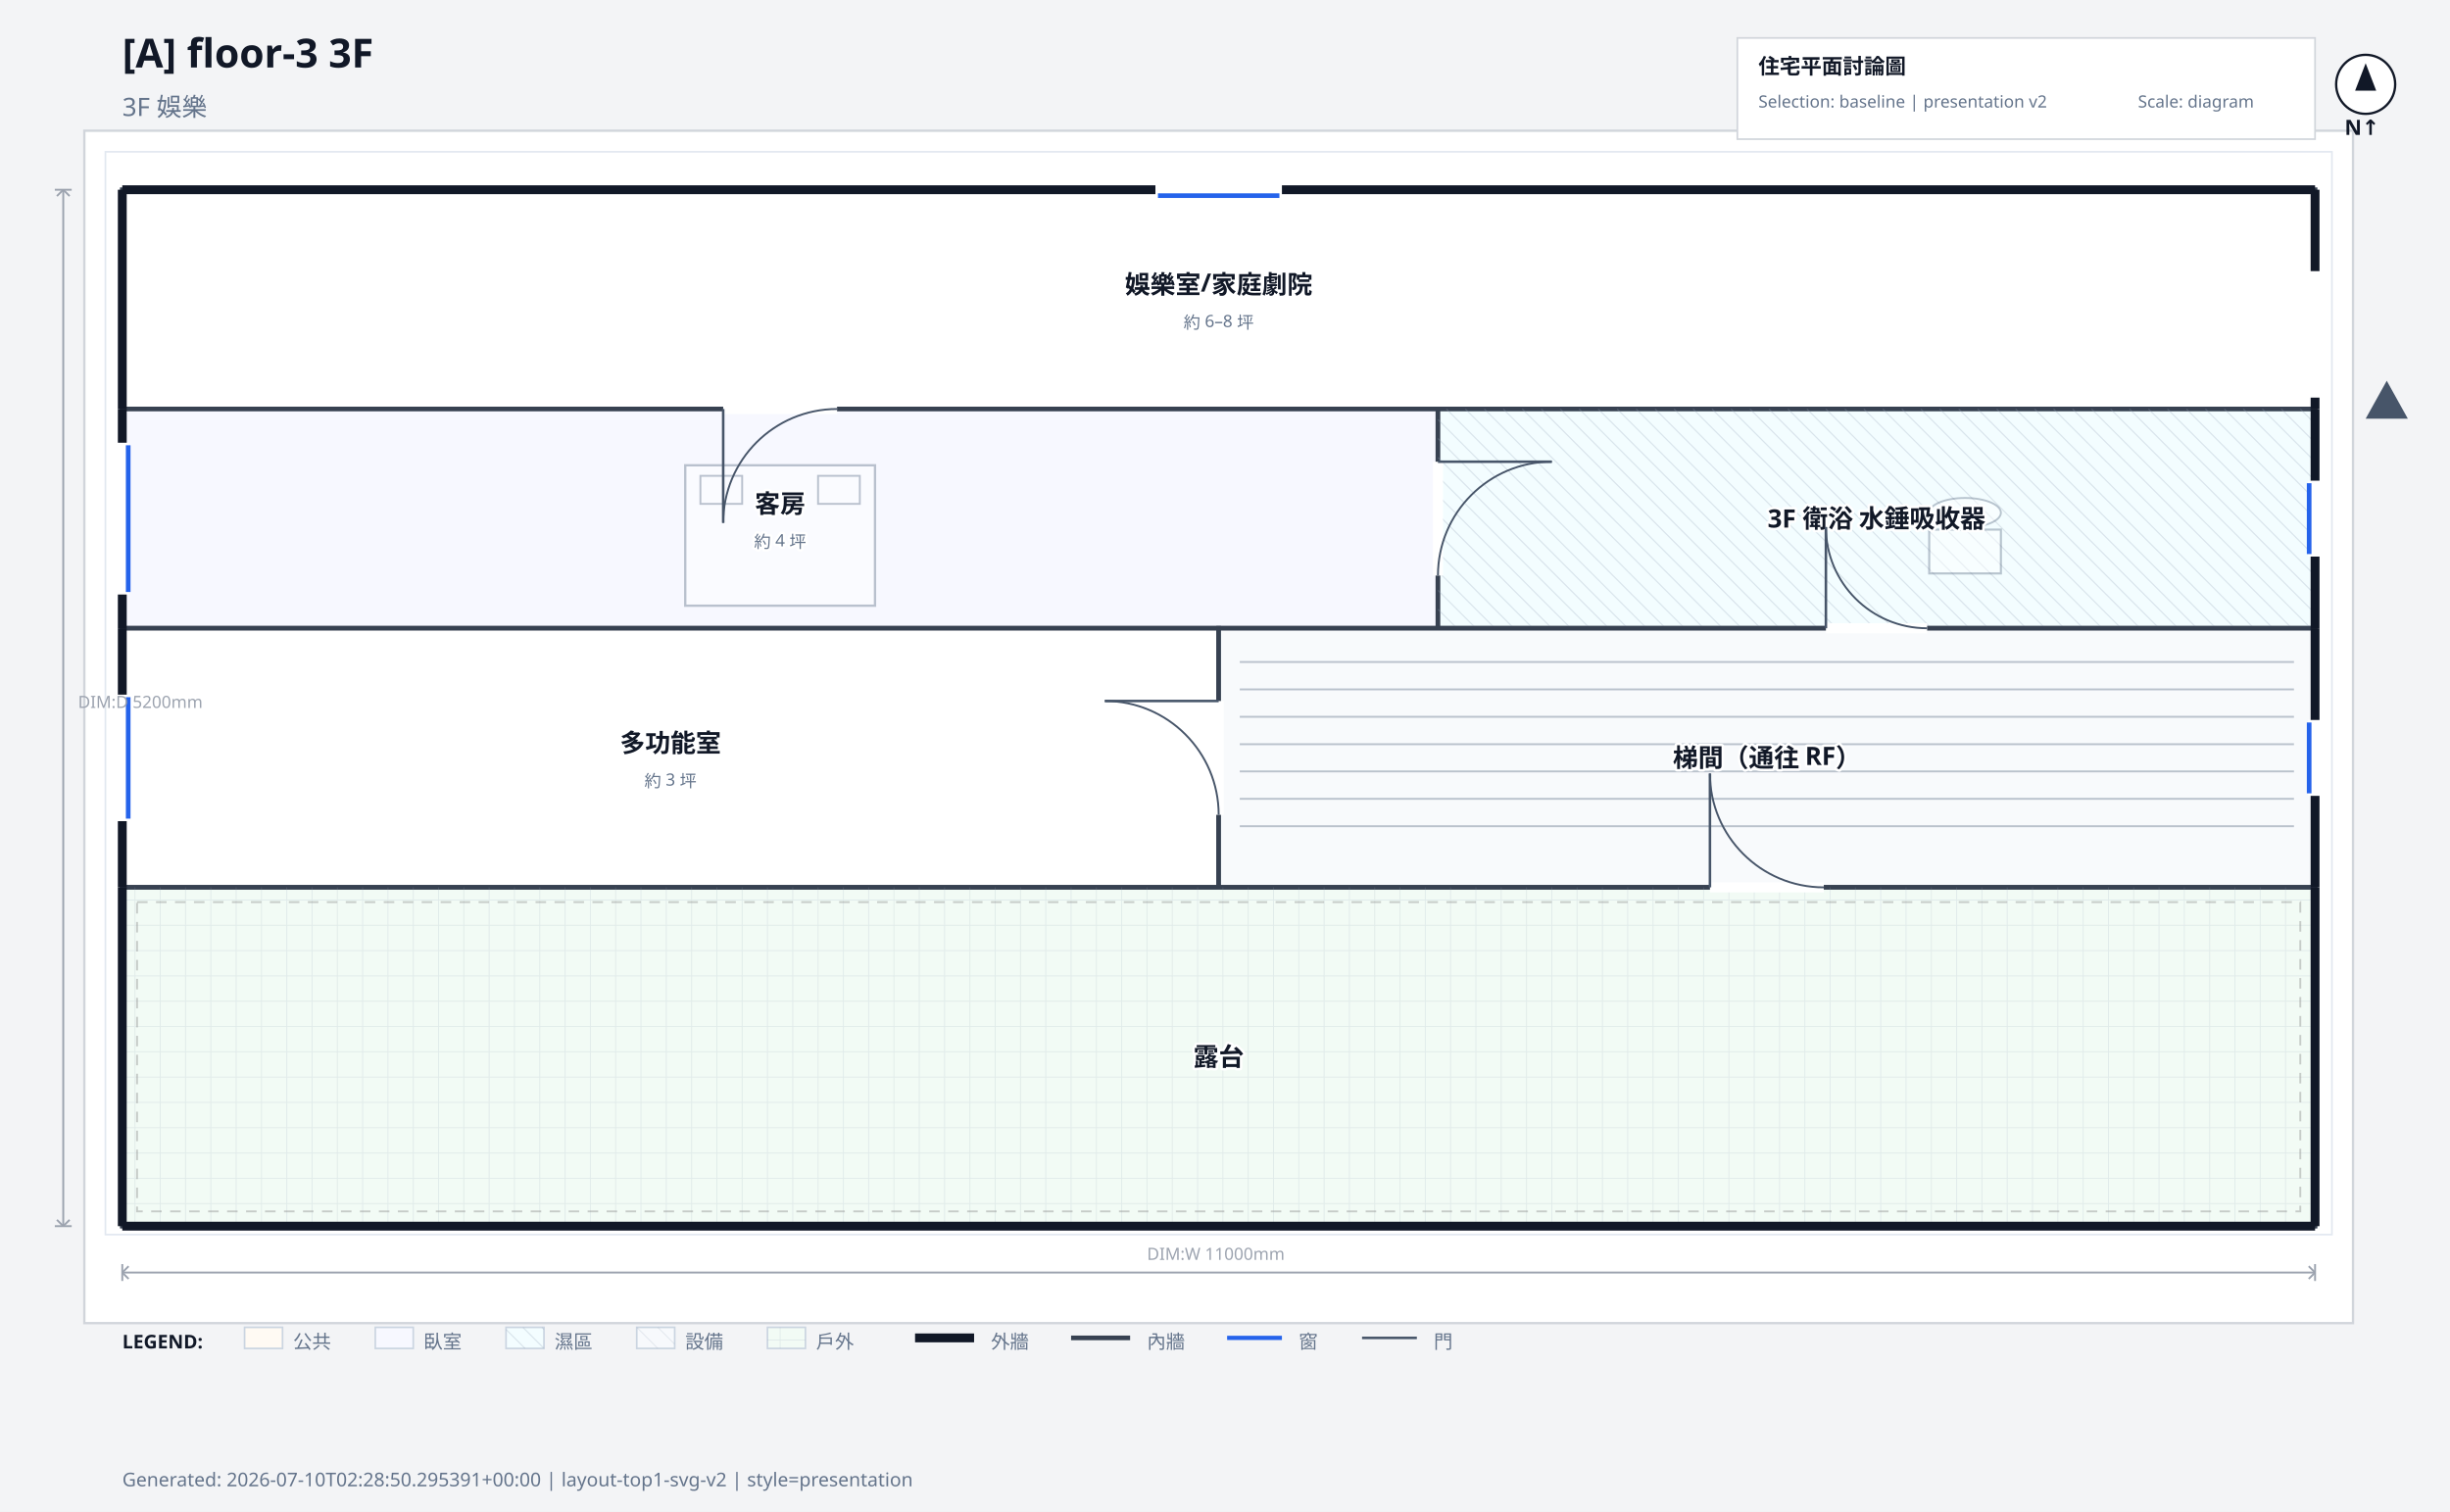
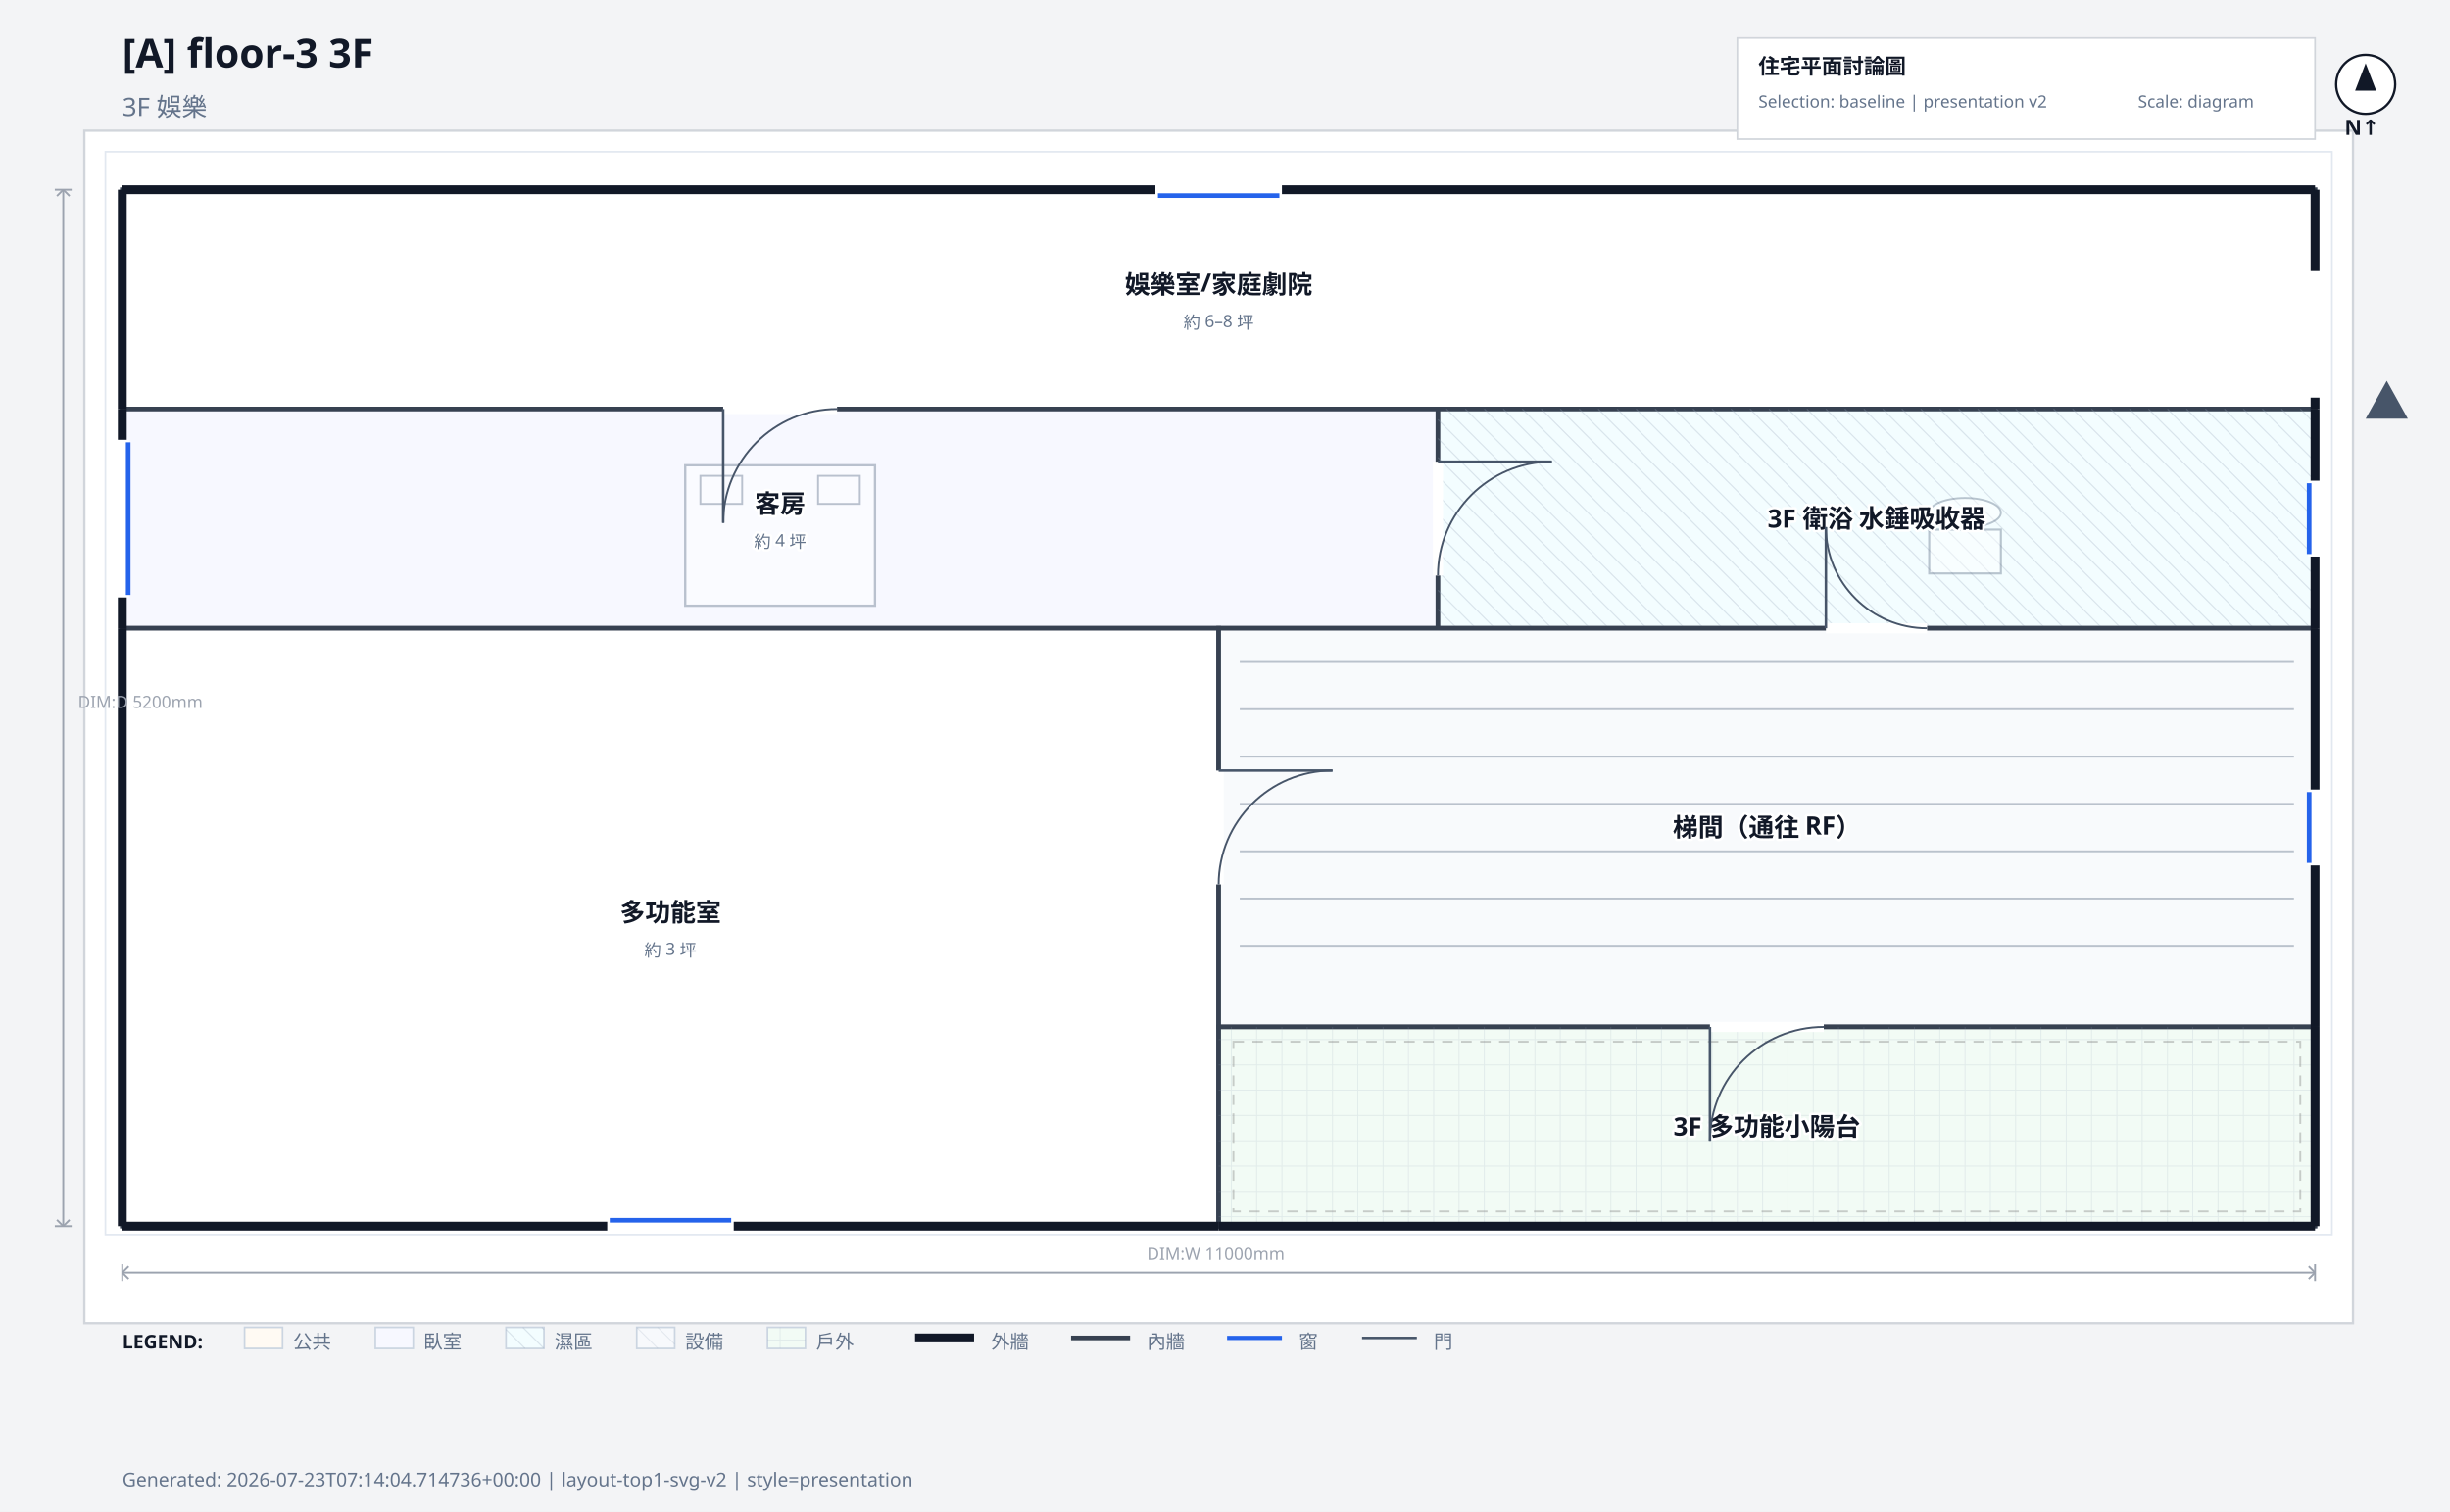
<svg xmlns="http://www.w3.org/2000/svg" width="1162" height="717" viewBox="0 0 1162 717" role="img" aria-label="A floor-3">
  <rect x="0" y="0" width="1162" height="717" fill="#f3f4f6" />
  <rect x="40.0" y="62.0" width="1076.0" height="565.6" fill="#ffffff" stroke="#d1d5db" stroke-width="1.1" />
  <rect x="50.0" y="72.0" width="1056.0" height="513.6" fill="none" stroke="#e2e8f0" stroke-width="0.8" />
  <text x="58.0" y="32.0" fill="#111827" font-size="19" font-family="Segoe UI, Microsoft JhengHei, sans-serif" font-weight="700">[A] floor-3 3F</text>
  <text x="58.0" y="55.0" fill="#64748b" font-size="12" font-family="Segoe UI, Microsoft JhengHei, sans-serif" font-weight="500">3F 娛樂</text>
  <rect x="824.0" y="18.0" width="274.0" height="48" fill="#ffffff" stroke="#d1d5db" stroke-width="0.8" />
  <text x="834.0" y="35.0" fill="#111827" font-size="10" font-family="Segoe UI, Microsoft JhengHei, sans-serif" font-weight="700">住宅平面討論圖</text>
  <text x="834.0" y="51.0" fill="#64748b" font-size="8" font-family="Segoe UI, Microsoft JhengHei, sans-serif" font-weight="500">Selection: baseline | presentation v2</text>
  <text x="1014.0" y="51.0" fill="#64748b" font-size="8" font-family="Segoe UI, Microsoft JhengHei, sans-serif" font-weight="500">Scale: diagram</text>
  <rect x="58.0" y="90.0" width="1040.0" height="104.0" fill="#ffffff" stroke="#374151" stroke-width="2.2" />
  <g opacity="0.42">
</g>
  <text x="578.0" y="135.0" fill="#111827" font-size="12" font-family="Segoe UI, Microsoft JhengHei, sans-serif" font-weight="700" text-anchor="middle" dominant-baseline="middle" paint-order="stroke" stroke="#ffffff" stroke-width="2.4" stroke-linejoin="round">娛樂室/家庭劇院</text>
  <text x="578.0" y="153.0" fill="#64748b" font-size="8" font-family="Segoe UI, Microsoft JhengHei, sans-serif" font-weight="500" text-anchor="middle" dominant-baseline="middle" paint-order="stroke" stroke="#ffffff" stroke-width="2.4" stroke-linejoin="round">約 6–8 坪</text>
  <rect x="58.0" y="194.0" width="624.0" height="104.0" fill="#f7f8ff" stroke="#374151" stroke-width="2.2" />
  <g opacity="0.42">
    <rect x="325.0" y="220.7" width="90.0" height="66.6" fill="#ffffff" stroke="#64748b" stroke-width="1.1" />
    <rect x="332.2" y="225.7" width="19.8" height="13.3" fill="#ffffff" stroke="#64748b" stroke-width="0.9" />
    <rect x="388.0" y="225.7" width="19.8" height="13.3" fill="#ffffff" stroke="#64748b" stroke-width="0.9" />
  </g>
  <text x="370.0" y="239.0" fill="#111827" font-size="12" font-family="Segoe UI, Microsoft JhengHei, sans-serif" font-weight="700" text-anchor="middle" dominant-baseline="middle" paint-order="stroke" stroke="#ffffff" stroke-width="2.4" stroke-linejoin="round">客房</text>
  <text x="370.0" y="257.0" fill="#64748b" font-size="8" font-family="Segoe UI, Microsoft JhengHei, sans-serif" font-weight="500" text-anchor="middle" dominant-baseline="middle" paint-order="stroke" stroke="#ffffff" stroke-width="2.4" stroke-linejoin="round">約 4 坪</text>
  <rect x="682.0" y="194.0" width="416.0" height="104.0" fill="#f3fdff" stroke="#374151" stroke-width="2.2" />
  <path data-hatch-kind="bath" d="M 682.0 289.0 L 691.0 298.0 M 682.0 280.0 L 700.0 298.0 M 682.0 271.0 L 709.0 298.0 M 682.0 262.0 L 718.0 298.0 M 682.0 253.0 L 727.0 298.0 M 682.0 244.0 L 736.0 298.0 M 682.0 235.0 L 745.0 298.0 M 682.0 226.0 L 754.0 298.0 M 682.0 217.0 L 763.0 298.0 M 682.0 208.0 L 772.0 298.0 M 682.0 199.0 L 781.0 298.0 M 686.0 194.0 L 790.0 298.0 M 695.0 194.0 L 799.0 298.0 M 704.0 194.0 L 808.0 298.0 M 713.0 194.0 L 817.0 298.0 M 722.0 194.0 L 826.0 298.0 M 731.0 194.0 L 835.0 298.0 M 740.0 194.0 L 844.0 298.0 M 749.0 194.0 L 853.0 298.0 M 758.0 194.0 L 862.0 298.0 M 767.0 194.0 L 871.0 298.0 M 776.0 194.0 L 880.0 298.0 M 785.0 194.0 L 889.0 298.0 M 794.0 194.0 L 898.0 298.0 M 803.0 194.0 L 907.0 298.0 M 812.0 194.0 L 916.0 298.0 M 821.0 194.0 L 925.0 298.0 M 830.0 194.0 L 934.0 298.0 M 839.0 194.0 L 943.0 298.0 M 848.0 194.0 L 952.0 298.0 M 857.0 194.0 L 961.0 298.0 M 866.0 194.0 L 970.0 298.0 M 875.0 194.0 L 979.0 298.0 M 884.0 194.0 L 988.0 298.0 M 893.0 194.0 L 997.0 298.0 M 902.0 194.0 L 1006.0 298.0 M 911.0 194.0 L 1015.0 298.0 M 920.0 194.0 L 1024.0 298.0 M 929.0 194.0 L 1033.0 298.0 M 938.0 194.0 L 1042.0 298.0 M 947.0 194.0 L 1051.0 298.0 M 956.0 194.0 L 1060.0 298.0 M 965.0 194.0 L 1069.0 298.0 M 974.0 194.0 L 1078.0 298.0 M 983.0 194.0 L 1087.0 298.0 M 992.0 194.0 L 1096.0 298.0 M 1001.0 194.0 L 1098.0 291.0 M 1010.0 194.0 L 1098.0 282.0 M 1019.0 194.0 L 1098.0 273.0 M 1028.0 194.0 L 1098.0 264.0 M 1037.0 194.0 L 1098.0 255.0 M 1046.0 194.0 L 1098.0 246.0 M 1055.0 194.0 L 1098.0 237.0 M 1064.0 194.0 L 1098.0 228.0 M 1073.0 194.0 L 1098.0 219.0 M 1082.0 194.0 L 1098.0 210.0 M 1091.0 194.0 L 1098.0 201.0" fill="none" stroke="#94a3b8" stroke-width="0.55" opacity="0.28" pointer-events="none" />
  <g opacity="0.42">
    <rect x="915.0" y="251.2" width="34.0" height="20.8" fill="#ffffff" stroke="#64748b" stroke-width="1.0" />
    <ellipse cx="932.0" cy="243.2" rx="17.0" ry="7" fill="#ffffff" stroke="#64748b" stroke-width="0.9" />
  </g>
  <text x="890.0" y="246.0" fill="#111827" font-size="12" font-family="Segoe UI, Microsoft JhengHei, sans-serif" font-weight="700" text-anchor="middle" dominant-baseline="middle" paint-order="stroke" stroke="#ffffff" stroke-width="2.4" stroke-linejoin="round">3F 衛浴 水錘吸收器</text>
-   <rect x="58.0" y="298.0" width="520.0" height="122.9" fill="#ffffff" stroke="#374151" stroke-width="2.2" />
+   <rect x="58.0" y="298.0" width="520.0" height="283.6" fill="#ffffff" stroke="#374151" stroke-width="2.2" />
  <g opacity="0.42">
</g>
-   <text x="318.0" y="352.5" fill="#111827" font-size="12" font-family="Segoe UI, Microsoft JhengHei, sans-serif" font-weight="700" text-anchor="middle" dominant-baseline="middle" paint-order="stroke" stroke="#ffffff" stroke-width="2.4" stroke-linejoin="round">多功能室</text>
-   <text x="318.0" y="370.5" fill="#64748b" font-size="8" font-family="Segoe UI, Microsoft JhengHei, sans-serif" font-weight="500" text-anchor="middle" dominant-baseline="middle" paint-order="stroke" stroke="#ffffff" stroke-width="2.4" stroke-linejoin="round">約 3 坪</text>
-   <rect x="578.0" y="298.0" width="520.0" height="122.9" fill="#f8fafc" stroke="#374151" stroke-width="2.2" />
+   <text x="318.0" y="432.8" fill="#111827" font-size="12" font-family="Segoe UI, Microsoft JhengHei, sans-serif" font-weight="700" text-anchor="middle" dominant-baseline="middle" paint-order="stroke" stroke="#ffffff" stroke-width="2.4" stroke-linejoin="round">多功能室</text>
+   <text x="318.0" y="450.8" fill="#64748b" font-size="8" font-family="Segoe UI, Microsoft JhengHei, sans-serif" font-weight="500" text-anchor="middle" dominant-baseline="middle" paint-order="stroke" stroke="#ffffff" stroke-width="2.4" stroke-linejoin="round">約 3 坪</text>
+   <rect x="578.0" y="298.0" width="520.0" height="189.1" fill="#f8fafc" stroke="#374151" stroke-width="2.2" />
  <g opacity="0.42">
    <line x1="588.0" y1="314.0" x2="1088.0" y2="314.0" stroke="#64748b" stroke-width="0.9" />
-     <line x1="588.0" y1="327.0" x2="1088.0" y2="327.0" stroke="#64748b" stroke-width="0.9" />
-     <line x1="588.0" y1="340.0" x2="1088.0" y2="340.0" stroke="#64748b" stroke-width="0.9" />
-     <line x1="588.0" y1="353.0" x2="1088.0" y2="353.0" stroke="#64748b" stroke-width="0.9" />
-     <line x1="588.0" y1="365.9" x2="1088.0" y2="365.9" stroke="#64748b" stroke-width="0.9" />
-     <line x1="588.0" y1="378.9" x2="1088.0" y2="378.9" stroke="#64748b" stroke-width="0.9" />
-     <line x1="588.0" y1="391.9" x2="1088.0" y2="391.9" stroke="#64748b" stroke-width="0.9" />
+     <line x1="588.0" y1="336.4" x2="1088.0" y2="336.4" stroke="#64748b" stroke-width="0.9" />
+     <line x1="588.0" y1="358.9" x2="1088.0" y2="358.9" stroke="#64748b" stroke-width="0.9" />
+     <line x1="588.0" y1="381.3" x2="1088.0" y2="381.3" stroke="#64748b" stroke-width="0.9" />
+     <line x1="588.0" y1="403.8" x2="1088.0" y2="403.8" stroke="#64748b" stroke-width="0.9" />
+     <line x1="588.0" y1="426.2" x2="1088.0" y2="426.2" stroke="#64748b" stroke-width="0.9" />
+     <line x1="588.0" y1="448.6" x2="1088.0" y2="448.6" stroke="#64748b" stroke-width="0.9" />
  </g>
-   <text x="838.0" y="359.5" fill="#111827" font-size="12" font-family="Segoe UI, Microsoft JhengHei, sans-serif" font-weight="700" text-anchor="middle" dominant-baseline="middle" paint-order="stroke" stroke="#ffffff" stroke-width="2.4" stroke-linejoin="round">梯間（通往 RF）</text>
-   <rect x="58.0" y="420.9" width="1040.0" height="160.7" fill="#f2fbf5" stroke="#374151" stroke-width="2.2" />
-   <path data-hatch-kind="outdoor" d="M 64.0 420.9 V 581.6 M 76.0 420.9 V 581.6 M 88.0 420.9 V 581.6 M 100.0 420.9 V 581.6 M 112.0 420.9 V 581.6 M 124.0 420.9 V 581.6 M 136.0 420.9 V 581.6 M 148.0 420.9 V 581.6 M 160.0 420.9 V 581.6 M 172.0 420.9 V 581.6 M 184.0 420.9 V 581.6 M 196.0 420.9 V 581.6 M 208.0 420.9 V 581.6 M 220.0 420.9 V 581.6 M 232.0 420.9 V 581.6 M 244.0 420.9 V 581.6 M 256.0 420.9 V 581.6 M 268.0 420.9 V 581.6 M 280.0 420.9 V 581.6 M 292.0 420.9 V 581.6 M 304.0 420.9 V 581.6 M 316.0 420.9 V 581.6 M 328.0 420.9 V 581.6 M 340.0 420.9 V 581.6 M 352.0 420.9 V 581.6 M 364.0 420.9 V 581.6 M 376.0 420.9 V 581.6 M 388.0 420.9 V 581.6 M 400.0 420.9 V 581.6 M 412.0 420.9 V 581.6 M 424.0 420.9 V 581.6 M 436.0 420.9 V 581.6 M 448.0 420.9 V 581.6 M 460.0 420.9 V 581.6 M 472.0 420.9 V 581.6 M 484.0 420.9 V 581.6 M 496.0 420.9 V 581.6 M 508.0 420.9 V 581.6 M 520.0 420.9 V 581.6 M 532.0 420.9 V 581.6 M 544.0 420.9 V 581.6 M 556.0 420.9 V 581.6 M 568.0 420.9 V 581.6 M 580.0 420.9 V 581.6 M 592.0 420.9 V 581.6 M 604.0 420.9 V 581.6 M 616.0 420.9 V 581.6 M 628.0 420.9 V 581.6 M 640.0 420.9 V 581.6 M 652.0 420.9 V 581.6 M 664.0 420.9 V 581.6 M 676.0 420.9 V 581.6 M 688.0 420.9 V 581.6 M 700.0 420.9 V 581.6 M 712.0 420.9 V 581.6 M 724.0 420.9 V 581.6 M 736.0 420.9 V 581.6 M 748.0 420.9 V 581.6 M 760.0 420.9 V 581.6 M 772.0 420.9 V 581.6 M 784.0 420.9 V 581.6 M 796.0 420.9 V 581.6 M 808.0 420.9 V 581.6 M 820.0 420.9 V 581.6 M 832.0 420.9 V 581.6 M 844.0 420.9 V 581.6 M 856.0 420.9 V 581.6 M 868.0 420.9 V 581.6 M 880.0 420.9 V 581.6 M 892.0 420.9 V 581.6 M 904.0 420.9 V 581.6 M 916.0 420.9 V 581.6 M 928.0 420.9 V 581.6 M 940.0 420.9 V 581.6 M 952.0 420.9 V 581.6 M 964.0 420.9 V 581.6 M 976.0 420.9 V 581.6 M 988.0 420.9 V 581.6 M 1000.0 420.9 V 581.6 M 1012.0 420.9 V 581.6 M 1024.0 420.9 V 581.6 M 1036.0 420.9 V 581.6 M 1048.0 420.9 V 581.6 M 1060.0 420.9 V 581.6 M 1072.0 420.9 V 581.6 M 1084.0 420.9 V 581.6 M 1096.0 420.9 V 581.6 M 58.0 426.9 H 1098.0 M 58.0 438.9 H 1098.0 M 58.0 450.9 H 1098.0 M 58.0 462.9 H 1098.0 M 58.0 474.9 H 1098.0 M 58.0 486.9 H 1098.0 M 58.0 498.9 H 1098.0 M 58.0 510.9 H 1098.0 M 58.0 522.9 H 1098.0 M 58.0 534.9 H 1098.0 M 58.0 546.9 H 1098.0 M 58.0 558.9 H 1098.0 M 58.0 570.9 H 1098.0" fill="none" stroke="#94a3b8" stroke-width="0.45" opacity="0.18" pointer-events="none" />
+   <text x="838.0" y="392.5" fill="#111827" font-size="12" font-family="Segoe UI, Microsoft JhengHei, sans-serif" font-weight="700" text-anchor="middle" dominant-baseline="middle" paint-order="stroke" stroke="#ffffff" stroke-width="2.4" stroke-linejoin="round">梯間（通往 RF）</text>
+   <rect x="578.0" y="487.1" width="520.0" height="94.5" fill="#f2fbf5" stroke="#374151" stroke-width="2.2" />
+   <path data-hatch-kind="outdoor" d="M 584.0 487.1 V 581.6 M 596.0 487.1 V 581.6 M 608.0 487.1 V 581.6 M 620.0 487.1 V 581.6 M 632.0 487.1 V 581.6 M 644.0 487.1 V 581.6 M 656.0 487.1 V 581.6 M 668.0 487.1 V 581.6 M 680.0 487.1 V 581.6 M 692.0 487.1 V 581.6 M 704.0 487.1 V 581.6 M 716.0 487.1 V 581.6 M 728.0 487.1 V 581.6 M 740.0 487.1 V 581.6 M 752.0 487.1 V 581.6 M 764.0 487.1 V 581.6 M 776.0 487.1 V 581.6 M 788.0 487.1 V 581.6 M 800.0 487.1 V 581.6 M 812.0 487.1 V 581.6 M 824.0 487.1 V 581.6 M 836.0 487.1 V 581.6 M 848.0 487.1 V 581.6 M 860.0 487.1 V 581.6 M 872.0 487.1 V 581.6 M 884.0 487.1 V 581.6 M 896.0 487.1 V 581.6 M 908.0 487.1 V 581.6 M 920.0 487.1 V 581.6 M 932.0 487.1 V 581.6 M 944.0 487.1 V 581.6 M 956.0 487.1 V 581.6 M 968.0 487.1 V 581.6 M 980.0 487.1 V 581.6 M 992.0 487.1 V 581.6 M 1004.0 487.1 V 581.6 M 1016.0 487.1 V 581.6 M 1028.0 487.1 V 581.6 M 1040.0 487.1 V 581.6 M 1052.0 487.1 V 581.6 M 1064.0 487.1 V 581.6 M 1076.0 487.1 V 581.6 M 1088.0 487.1 V 581.6 M 578.0 493.1 H 1098.0 M 578.0 505.1 H 1098.0 M 578.0 517.1 H 1098.0 M 578.0 529.1 H 1098.0 M 578.0 541.1 H 1098.0 M 578.0 553.1 H 1098.0 M 578.0 565.1 H 1098.0 M 578.0 577.1 H 1098.0" fill="none" stroke="#94a3b8" stroke-width="0.45" opacity="0.18" pointer-events="none" />
  <g opacity="0.42">
-     <rect x="65.0" y="427.9" width="1026.0" height="146.7" fill="none" stroke="#8a8a8a" stroke-dasharray="5 4" stroke-width="0.9" />
+     <rect x="585.0" y="494.1" width="506.0" height="80.5" fill="none" stroke="#8a8a8a" stroke-dasharray="5 4" stroke-width="0.9" />
  </g>
-   <text x="578.0" y="501.3" fill="#111827" font-size="12" font-family="Segoe UI, Microsoft JhengHei, sans-serif" font-weight="700" text-anchor="middle" dominant-baseline="middle" paint-order="stroke" stroke="#ffffff" stroke-width="2.4" stroke-linejoin="round">露台</text>
+   <text x="838.0" y="534.4" fill="#111827" font-size="12" font-family="Segoe UI, Microsoft JhengHei, sans-serif" font-weight="700" text-anchor="middle" dominant-baseline="middle" paint-order="stroke" stroke="#ffffff" stroke-width="2.4" stroke-linejoin="round">3F 多功能小陽台</text>
  <line x1="58.0" y1="90.0" x2="1098.0" y2="90.0" stroke="#111827" stroke-width="4.2" />
  <line x1="1098.0" y1="90.0" x2="1098.0" y2="194.0" stroke="#111827" stroke-width="4.2" />
  <line x1="58.0" y1="90.0" x2="58.0" y2="194.0" stroke="#111827" stroke-width="4.2" />
  <line x1="58.0" y1="194.0" x2="58.0" y2="298.0" stroke="#111827" stroke-width="4.2" />
  <line x1="1098.0" y1="194.0" x2="1098.0" y2="298.0" stroke="#111827" stroke-width="4.2" />
-   <line x1="58.0" y1="298.0" x2="58.0" y2="420.9" stroke="#111827" stroke-width="4.2" />
-   <line x1="1098.0" y1="298.0" x2="1098.0" y2="420.9" stroke="#111827" stroke-width="4.2" />
-   <line x1="1098.0" y1="420.9" x2="1098.0" y2="581.6" stroke="#111827" stroke-width="4.2" />
-   <line x1="58.0" y1="581.6" x2="1098.0" y2="581.6" stroke="#111827" stroke-width="4.2" />
-   <line x1="58.0" y1="420.9" x2="58.0" y2="581.6" stroke="#111827" stroke-width="4.2" />
-   <line x1="548.0" y1="90.0" x2="608.0" y2="90.0" stroke="#ffffff" stroke-width="6.6" />
-   <line x1="549.2" y1="92.8" x2="606.8" y2="92.8" stroke="#2563eb" stroke-width="2.2" />
-   <line x1="58.0" y1="210.0" x2="58.0" y2="282.0" stroke="#ffffff" stroke-width="6.6" />
-   <line x1="60.8" y1="211.2" x2="60.8" y2="280.8" stroke="#2563eb" stroke-width="2.2" />
-   <line x1="1098.0" y1="228.0" x2="1098.0" y2="264.0" stroke="#ffffff" stroke-width="6.6" />
-   <line x1="1095.2" y1="229.2" x2="1095.2" y2="262.8" stroke="#2563eb" stroke-width="2.2" />
-   <line x1="58.0" y1="329.5" x2="58.0" y2="389.5" stroke="#ffffff" stroke-width="6.6" />
-   <line x1="60.8" y1="330.7" x2="60.8" y2="388.3" stroke="#2563eb" stroke-width="2.2" />
-   <line x1="1098.0" y1="341.5" x2="1098.0" y2="377.5" stroke="#ffffff" stroke-width="6.6" />
-   <line x1="1095.2" y1="342.7" x2="1095.2" y2="376.3" stroke="#2563eb" stroke-width="2.2" />
-   <line x1="343.0" y1="194.0" x2="397.0" y2="194.0" stroke="#ffffff" stroke-width="4.8" />
-   <line x1="343.0" y1="194.0" x2="343.0" y2="248.0" stroke="#475569" stroke-width="1.2" />
-   <path d="M 397.0 194.0 A 54.0 54.0 0 0 0 343.0 248.0" fill="none" stroke="#475569" stroke-width="0.9" />
-   <line x1="682.0" y1="219.0" x2="682.0" y2="273.0" stroke="#ffffff" stroke-width="4.8" />
-   <line x1="682.0" y1="219.0" x2="736.0" y2="219.0" stroke="#475569" stroke-width="1.2" />
-   <path d="M 682.0 273.0 A 54.0 54.0 0 0 1 736.0 219.0" fill="none" stroke="#475569" stroke-width="0.9" />
-   <line x1="866.0" y1="298.0" x2="914.0" y2="298.0" stroke="#ffffff" stroke-width="4.8" />
-   <line x1="866.0" y1="298.0" x2="866.0" y2="250.0" stroke="#475569" stroke-width="1.2" />
-   <path d="M 914.0 298.0 A 48.0 48.0 0 0 1 866.0 250.0" fill="none" stroke="#475569" stroke-width="0.9" />
-   <line x1="811.0" y1="420.9" x2="865.0" y2="420.9" stroke="#ffffff" stroke-width="4.8" />
-   <line x1="811.0" y1="420.9" x2="811.0" y2="366.9" stroke="#475569" stroke-width="1.2" />
-   <path d="M 865.0 420.9 A 54.0 54.0 0 0 1 811.0 366.9" fill="none" stroke="#475569" stroke-width="0.9" />
-   <line x1="578.0" y1="332.5" x2="578.0" y2="386.5" stroke="#ffffff" stroke-width="4.8" />
-   <line x1="578.0" y1="332.5" x2="524.0" y2="332.5" stroke="#475569" stroke-width="1.2" />
-   <path d="M 578.0 386.5 A 54.0 54.0 0 0 0 524.0 332.5" fill="none" stroke="#475569" stroke-width="0.9" />
-   <line x1="1098.0" y1="128.6" x2="1098.0" y2="188.6" stroke="#ffffff" stroke-width="5.4" />
-   <polygon points="1122.0,198.6 1142.0,198.6 1132.0,180.6" fill="#475569" />
+   <line x1="58.0" y1="581.6" x2="578.0" y2="581.6" stroke="#111827" stroke-width="4.2" />
+   <line x1="58.0" y1="298.0" x2="58.0" y2="581.6" stroke="#111827" stroke-width="4.2" />
+   <line x1="1098.0" y1="298.0" x2="1098.0" y2="487.1" stroke="#111827" stroke-width="4.2" />
+   <line x1="1098.0" y1="487.1" x2="1098.0" y2="581.6" stroke="#111827" stroke-width="4.2" />
+   <line x1="578.0" y1="581.6" x2="1098.0" y2="581.6" stroke="#111827" stroke-width="4.2" />
+   <g data-marker="window">
+     <line x1="548.0" y1="90.0" x2="608.0" y2="90.0" stroke="#ffffff" stroke-width="6.6" />
+     <line x1="549.2" y1="92.8" x2="606.8" y2="92.8" stroke="#2563eb" stroke-width="2.2" />
+   </g>
+   <g data-marker="window">
+     <line x1="58.0" y1="208.6" x2="58.0" y2="283.4" stroke="#ffffff" stroke-width="6.6" />
+     <line x1="60.8" y1="209.8" x2="60.8" y2="282.2" stroke="#2563eb" stroke-width="2.2" />
+   </g>
+   <g data-marker="window">
+     <line x1="1098.0" y1="228.0" x2="1098.0" y2="264.0" stroke="#ffffff" stroke-width="6.6" />
+     <line x1="1095.2" y1="229.2" x2="1095.2" y2="262.8" stroke="#2563eb" stroke-width="2.2" />
+   </g>
+   <g data-marker="window">
+     <line x1="288.0" y1="581.6" x2="348.0" y2="581.6" stroke="#ffffff" stroke-width="6.6" />
+     <line x1="289.2" y1="578.8" x2="346.8" y2="578.8" stroke="#2563eb" stroke-width="2.2" />
+   </g>
+   <g data-marker="window">
+     <line x1="1098.0" y1="374.5" x2="1098.0" y2="410.5" stroke="#ffffff" stroke-width="6.6" />
+     <line x1="1095.2" y1="375.7" x2="1095.2" y2="409.3" stroke="#2563eb" stroke-width="2.2" />
+   </g>
+   <g data-marker="door">
+     <line x1="343.0" y1="194.0" x2="397.0" y2="194.0" stroke="#ffffff" stroke-width="4.8" />
+     <line x1="343.0" y1="194.0" x2="343.0" y2="248.0" stroke="#475569" stroke-width="1.2" />
+     <path d="M 397.0 194.0 A 54.0 54.0 0 0 0 343.0 248.0" fill="none" stroke="#475569" stroke-width="0.9" />
+   </g>
+   <g data-marker="door">
+     <line x1="682.0" y1="219.0" x2="682.0" y2="273.0" stroke="#ffffff" stroke-width="4.8" />
+     <line x1="682.0" y1="219.0" x2="736.0" y2="219.0" stroke="#475569" stroke-width="1.2" />
+     <path d="M 682.0 273.0 A 54.0 54.0 0 0 1 736.0 219.0" fill="none" stroke="#475569" stroke-width="0.9" />
+   </g>
+   <g data-marker="door">
+     <line x1="866.0" y1="298.0" x2="914.0" y2="298.0" stroke="#ffffff" stroke-width="4.8" />
+     <line x1="866.0" y1="298.0" x2="866.0" y2="250.0" stroke="#475569" stroke-width="1.2" />
+     <path d="M 914.0 298.0 A 48.0 48.0 0 0 1 866.0 250.0" fill="none" stroke="#475569" stroke-width="0.9" />
+   </g>
+   <g data-marker="door">
+     <line x1="811.0" y1="487.1" x2="865.0" y2="487.1" stroke="#ffffff" stroke-width="4.8" />
+     <line x1="811.0" y1="487.1" x2="811.0" y2="541.1" stroke="#475569" stroke-width="1.2" />
+     <path d="M 865.0 487.1 A 54.0 54.0 0 0 0 811.0 541.1" fill="none" stroke="#475569" stroke-width="0.9" />
+   </g>
+   <g data-marker="door">
+     <line x1="578.0" y1="365.5" x2="578.0" y2="419.5" stroke="#ffffff" stroke-width="4.8" />
+     <line x1="578.0" y1="365.5" x2="632.0" y2="365.5" stroke="#475569" stroke-width="1.2" />
+     <path d="M 578.0 419.5 A 54.0 54.0 0 0 1 632.0 365.5" fill="none" stroke="#475569" stroke-width="0.9" />
+   </g>
+   <g data-marker="entrance">
+     <line x1="1098.0" y1="128.6" x2="1098.0" y2="188.6" stroke="#ffffff" stroke-width="5.4" />
+     <polygon points="1122.0,198.6 1142.0,198.6 1132.0,180.6" fill="#475569" />
+   </g>
  <line x1="58.0" y1="603.6" x2="1098.0" y2="603.6" stroke="#9ca3af" stroke-width="0.9" />
  <line x1="58.0" y1="599.6" x2="58.0" y2="607.6" stroke="#9ca3af" stroke-width="0.9" />
  <line x1="1098.0" y1="599.6" x2="1098.0" y2="607.6" stroke="#9ca3af" stroke-width="0.9" />
  <line x1="61.0" y1="600.6" x2="58.0" y2="603.6" stroke="#9ca3af" stroke-width="0.9" />
  <line x1="61.0" y1="606.6" x2="58.0" y2="603.6" stroke="#9ca3af" stroke-width="0.9" />
  <line x1="1095.0" y1="600.6" x2="1098.0" y2="603.6" stroke="#9ca3af" stroke-width="0.9" />
  <line x1="1095.0" y1="606.6" x2="1098.0" y2="603.6" stroke="#9ca3af" stroke-width="0.9" />
  <text x="544.0" y="597.6" fill="#9ca3af" font-size="8" font-family="Segoe UI, Microsoft JhengHei, sans-serif" font-weight="500">DIM:W 11000mm</text>
  <line x1="30.0" y1="90.0" x2="30.0" y2="581.6" stroke="#9ca3af" stroke-width="0.9" />
  <line x1="26.0" y1="90.0" x2="34.0" y2="90.0" stroke="#9ca3af" stroke-width="0.9" />
  <line x1="26.0" y1="581.6" x2="34.0" y2="581.6" stroke="#9ca3af" stroke-width="0.9" />
  <line x1="27.0" y1="93.0" x2="30.0" y2="90.0" stroke="#9ca3af" stroke-width="0.9" />
  <line x1="33.0" y1="93.0" x2="30.0" y2="90.0" stroke="#9ca3af" stroke-width="0.9" />
  <line x1="27.0" y1="578.6" x2="30.0" y2="581.6" stroke="#9ca3af" stroke-width="0.9" />
  <line x1="33.0" y1="578.6" x2="30.0" y2="581.6" stroke="#9ca3af" stroke-width="0.9" />
  <text x="37.0" y="335.8" fill="#9ca3af" font-size="8" font-family="Segoe UI, Microsoft JhengHei, sans-serif" font-weight="500">DIM:D 5200mm</text>
  <circle cx="1122.0" cy="40.0" r="14.0" fill="#ffffff" stroke="#111827" stroke-width="1.1" />
  <polygon points="1122.0,30.0 1117.0,43.0 1127.0,43.0" fill="#111827" />
  <text x="1112.0" y="64.0" fill="#111827" font-size="10" font-family="Segoe UI, Microsoft JhengHei, sans-serif" font-weight="700">N↑</text>
  <text x="58.0" y="639.6" fill="#111827" font-size="9" font-family="Segoe UI, Microsoft JhengHei, sans-serif" font-weight="700">LEGEND:</text>
  <rect x="116.0" y="629.6" width="18" height="10" fill="#fffaf3" stroke="#cbd5e1" stroke-width="0.8" />
  <text x="139.0" y="639.6" fill="#64748b" font-size="9" font-family="Segoe UI, Microsoft JhengHei, sans-serif" font-weight="500">公共</text>
  <rect x="178.0" y="629.6" width="18" height="10" fill="#f7f8ff" stroke="#cbd5e1" stroke-width="0.8" />
  <text x="201.0" y="639.6" fill="#64748b" font-size="9" font-family="Segoe UI, Microsoft JhengHei, sans-serif" font-weight="500">臥室</text>
  <rect x="240.0" y="629.6" width="18" height="10" fill="#f3fdff" stroke="#cbd5e1" stroke-width="0.8" />
  <path data-hatch-kind="bath" d="M 240.0 630.6 L 249.0 639.6 M 248.0 629.6 L 258.0 639.6 M 257.0 629.6 L 258.0 630.6" fill="none" stroke="#94a3b8" stroke-width="0.55" opacity="0.28" pointer-events="none" />
  <text x="263.0" y="639.6" fill="#64748b" font-size="9" font-family="Segoe UI, Microsoft JhengHei, sans-serif" font-weight="500">濕區</text>
  <rect x="302.0" y="629.6" width="18" height="10" fill="#f7f9fc" stroke="#cbd5e1" stroke-width="0.8" />
  <path data-hatch-kind="service" d="M 302.0 629.6 L 312.0 639.6 M 312.0 629.6 L 320.0 637.6" fill="none" stroke="#94a3b8" stroke-width="0.50" opacity="0.20" pointer-events="none" />
  <text x="325.0" y="639.6" fill="#64748b" font-size="9" font-family="Segoe UI, Microsoft JhengHei, sans-serif" font-weight="500">設備</text>
  <rect x="364.0" y="629.6" width="18" height="10" fill="#f2fbf5" stroke="#cbd5e1" stroke-width="0.8" />
  <path data-hatch-kind="outdoor" d="M 370.0 629.6 V 639.6 M 364.0 635.6 H 382.0" fill="none" stroke="#94a3b8" stroke-width="0.45" opacity="0.18" pointer-events="none" />
  <text x="387.0" y="639.6" fill="#64748b" font-size="9" font-family="Segoe UI, Microsoft JhengHei, sans-serif" font-weight="500">戶外</text>
  <line x1="434.0" y1="634.6" x2="462.0" y2="634.6" stroke="#111827" stroke-width="4.2" />
  <text x="470.0" y="639.6" fill="#64748b" font-size="9" font-family="Segoe UI, Microsoft JhengHei, sans-serif" font-weight="500">外牆</text>
  <line x1="508.0" y1="634.6" x2="536.0" y2="634.6" stroke="#374151" stroke-width="2.2" />
  <text x="544.0" y="639.6" fill="#64748b" font-size="9" font-family="Segoe UI, Microsoft JhengHei, sans-serif" font-weight="500">內牆</text>
  <line x1="582.0" y1="634.6" x2="608.0" y2="634.6" stroke="#2563eb" stroke-width="2.0" />
  <text x="616.0" y="639.6" fill="#64748b" font-size="9" font-family="Segoe UI, Microsoft JhengHei, sans-serif" font-weight="500">窗</text>
  <line x1="646.0" y1="634.6" x2="672.0" y2="634.6" stroke="#475569" stroke-width="1.2" />
  <text x="680.0" y="639.6" fill="#64748b" font-size="9" font-family="Segoe UI, Microsoft JhengHei, sans-serif" font-weight="500">門</text>
-   <text x="58.0" y="705.0" fill="#64748b" font-size="9" font-family="Segoe UI, Microsoft JhengHei, sans-serif" font-weight="400">Generated: 2026-07-10T02:28:50.295391+00:00 | layout-top1-svg-v2 | style=presentation</text>
+   <text x="58.0" y="705.0" fill="#64748b" font-size="9" font-family="Segoe UI, Microsoft JhengHei, sans-serif" font-weight="400">Generated: 2026-07-23T07:14:04.714736+00:00 | layout-top1-svg-v2 | style=presentation</text>
</svg>
